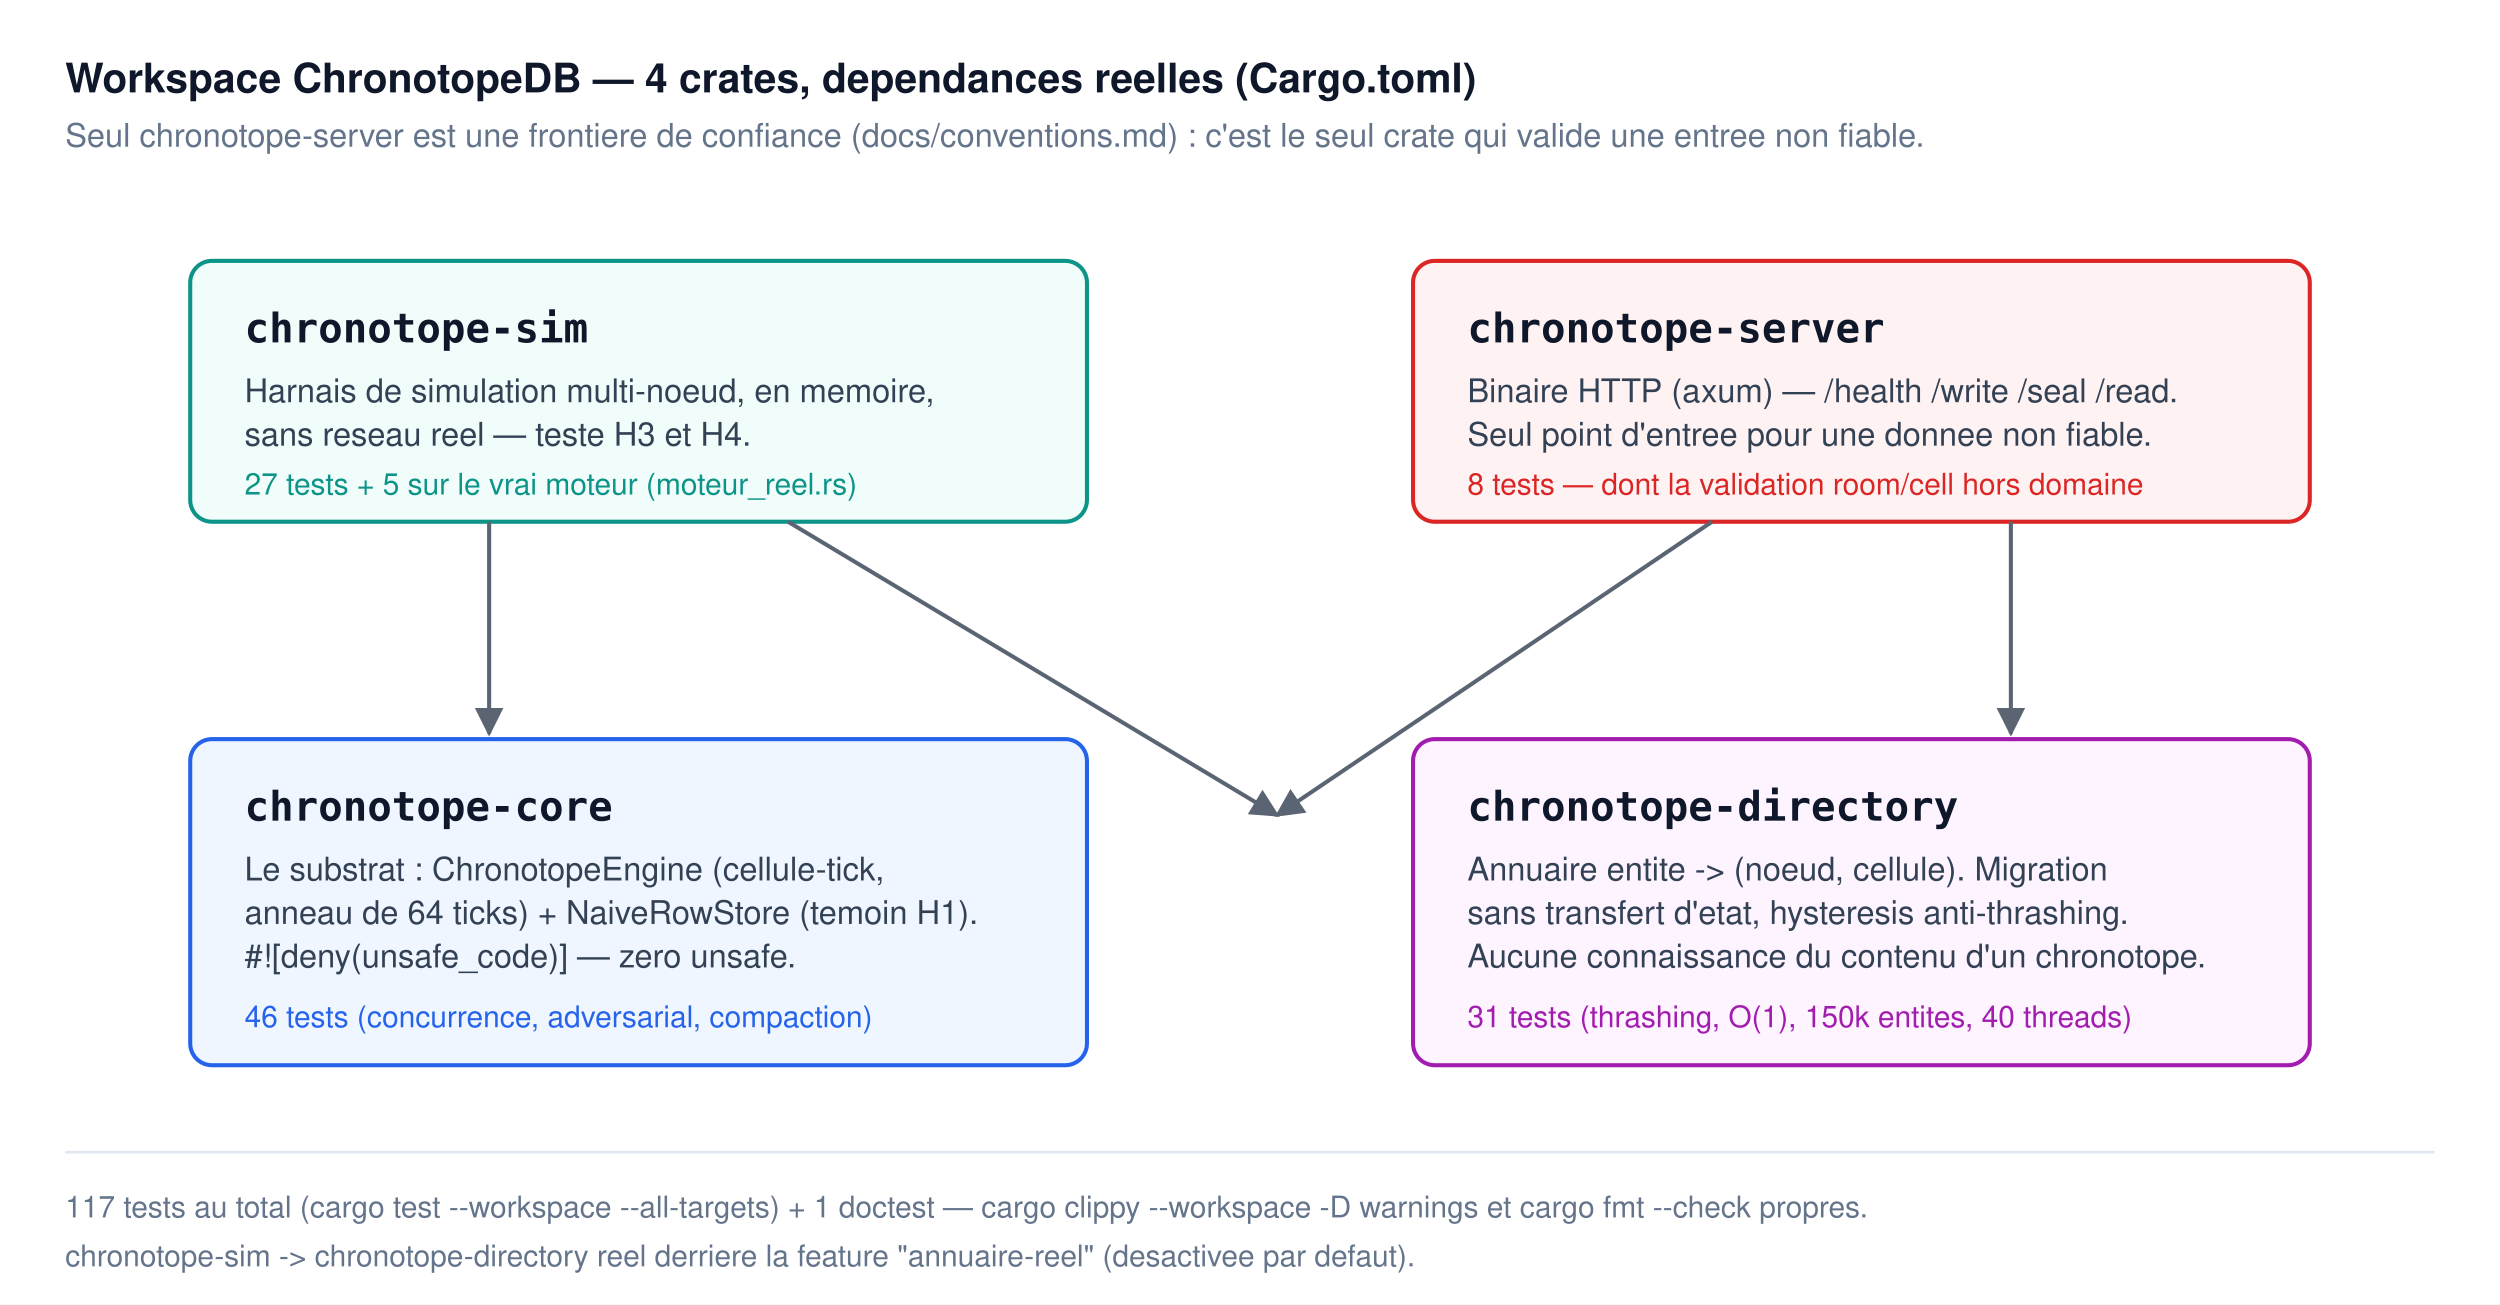
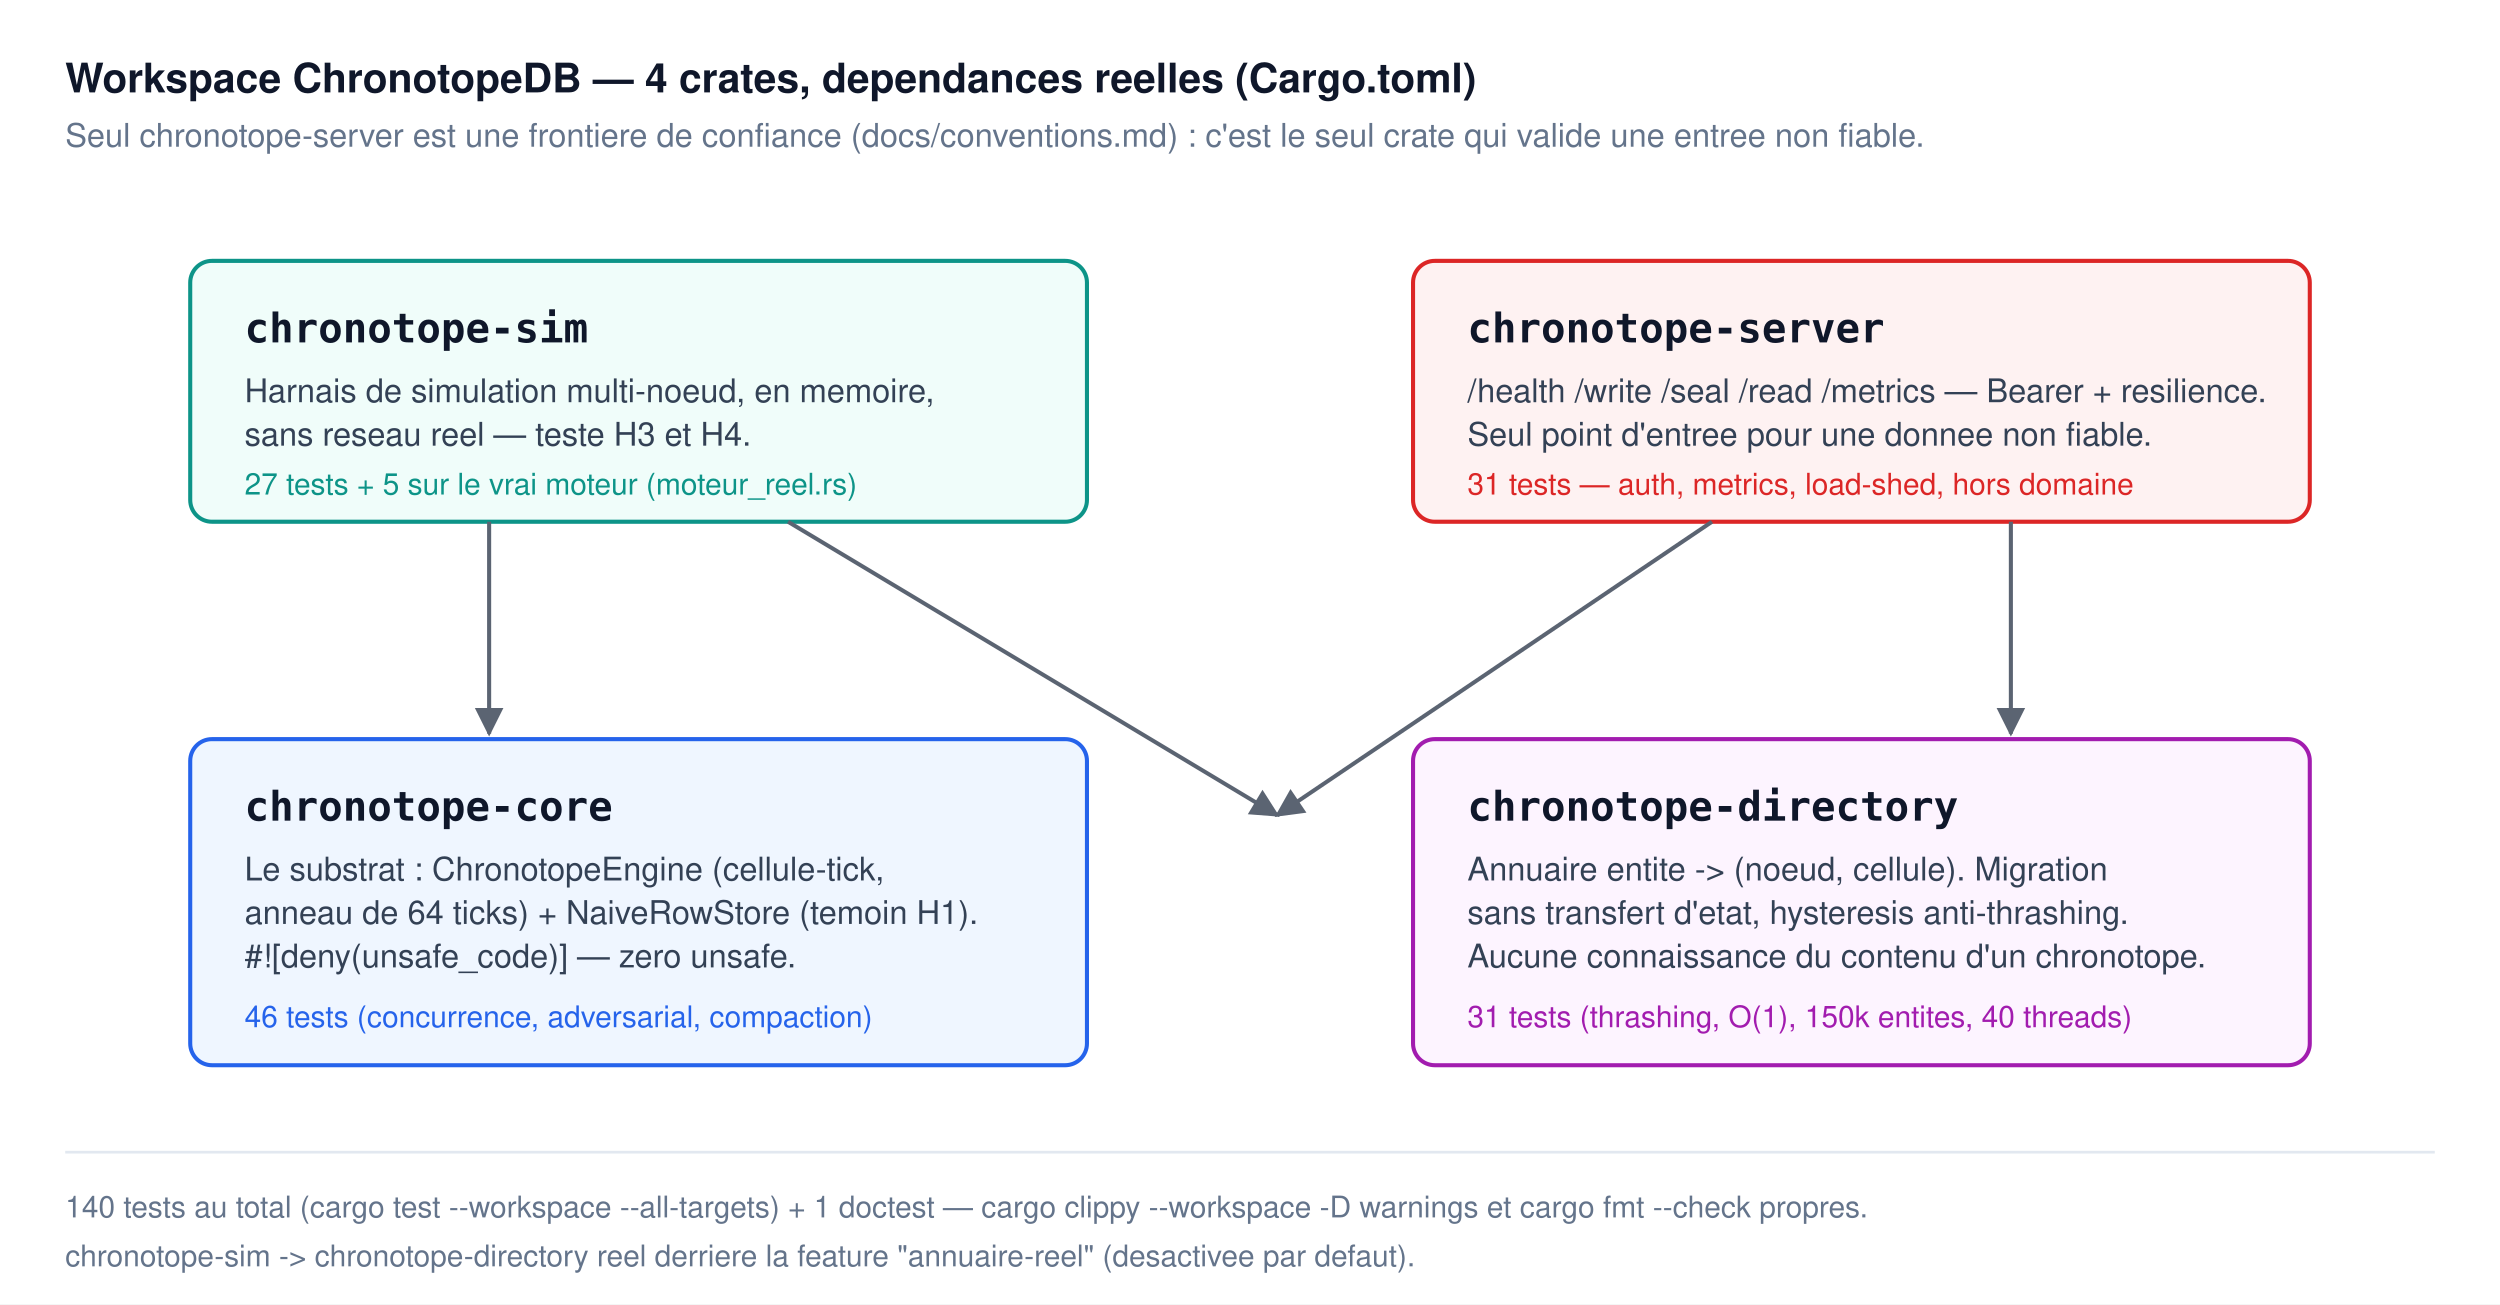
<svg xmlns="http://www.w3.org/2000/svg" viewBox="0 0 920 480" font-family="-apple-system,BlinkMacSystemFont,Segoe UI,Helvetica,Arial,sans-serif">
  <defs>
    <marker id="arrow" viewBox="0 0 10 10" refX="9" refY="5" markerWidth="7" markerHeight="7" orient="auto-start-reverse">
      <path d="M0,0 L10,5 L0,10 z" fill="#5b6472" />
    </marker>
  </defs>
  <rect x="0" y="0" width="920" height="480" fill="#ffffff" />
  <text x="24" y="34" font-size="15" font-weight="600" fill="#0f172a">Workspace ChronotopeDB — 4 crates, dependances reelles (Cargo.toml)</text>
  <text x="24" y="54" font-size="12" fill="#64748b">Seul chronotope-server est une frontiere de confiance (docs/conventions.md) : c'est le seul crate qui valide une entree non fiable.</text>
  <rect x="70" y="96" width="330" height="96" rx="8" fill="#f0fdfa" stroke="#0d9488" stroke-width="1.5" />
  <text x="90" y="126" font-size="15" font-weight="700" fill="#0f172a" font-family="Consolas,Menlo,monospace">chronotope-sim</text>
  <text x="90" y="148" font-size="12" fill="#334155">Harnais de simulation multi-noeud, en memoire,</text>
  <text x="90" y="164" font-size="12" fill="#334155">sans reseau reel — teste H3 et H4.</text>
  <text x="90" y="182" font-size="11" fill="#0d9488">27 tests + 5 sur le vrai moteur (moteur_reel.rs)</text>
  <rect x="520" y="96" width="330" height="96" rx="8" fill="#fef2f2" stroke="#dc2626" stroke-width="1.5" />
  <text x="540" y="126" font-size="15" font-weight="700" fill="#0f172a" font-family="Consolas,Menlo,monospace">chronotope-server</text>
-   <text x="540" y="148" font-size="12" fill="#334155">Binaire HTTP (axum) — /health /write /seal /read.</text>
+   <text x="540" y="148" font-size="12" fill="#334155">/health /write /seal /read /metrics — Bearer + resilience.</text>
  <text x="540" y="164" font-size="12" fill="#334155">Seul point d'entree pour une donnee non fiable.</text>
-   <text x="540" y="182" font-size="11" fill="#dc2626">8 tests — dont la validation room/cell hors domaine</text>
+   <text x="540" y="182" font-size="11" fill="#dc2626">31 tests — auth, metrics, load-shed, hors domaine</text>
  <path d="M180,192 L180,270" stroke="#5b6472" stroke-width="1.5" marker-end="url(#arrow)" />
  <path d="M290,192 L470,300" stroke="#5b6472" stroke-width="1.5" marker-end="url(#arrow)" />
  <path d="M630,192 L470,300" stroke="#5b6472" stroke-width="1.5" marker-end="url(#arrow)" />
  <path d="M740,192 L740,270" stroke="#5b6472" stroke-width="1.5" marker-end="url(#arrow)" />
  <rect x="70" y="272" width="330" height="120" rx="8" fill="#eff6ff" stroke="#2563eb" stroke-width="1.5" />
  <text x="90" y="302" font-size="15" font-weight="700" fill="#0f172a" font-family="Consolas,Menlo,monospace">chronotope-core</text>
  <text x="90" y="324" font-size="12" fill="#334155">Le substrat : ChronotopeEngine (cellule-tick,</text>
  <text x="90" y="340" font-size="12" fill="#334155">anneau de 64 ticks) + NaiveRowStore (temoin H1).</text>
  <text x="90" y="356" font-size="12" fill="#334155">#![deny(unsafe_code)] — zero unsafe.</text>
  <text x="90" y="378" font-size="11" fill="#2563eb">46 tests (concurrence, adversarial, compaction)</text>
  <rect x="520" y="272" width="330" height="120" rx="8" fill="#fdf4ff" stroke="#a21caf" stroke-width="1.5" />
  <text x="540" y="302" font-size="15" font-weight="700" fill="#0f172a" font-family="Consolas,Menlo,monospace">chronotope-directory</text>
  <text x="540" y="324" font-size="12" fill="#334155">Annuaire entite -&gt; (noeud, cellule). Migration</text>
  <text x="540" y="340" font-size="12" fill="#334155">sans transfert d'etat, hysteresis anti-thrashing.</text>
  <text x="540" y="356" font-size="12" fill="#334155">Aucune connaissance du contenu d'un chronotope.</text>
  <text x="540" y="378" font-size="11" fill="#a21caf">31 tests (thrashing, O(1), 150k entites, 40 threads)</text>
  <line x1="24" y1="424" x2="896" y2="424" stroke="#e2e8f0" />
-   <text x="24" y="448" font-size="11" fill="#64748b">117 tests au total (cargo test --workspace --all-targets) + 1 doctest — cargo clippy --workspace -D warnings et cargo fmt --check propres.</text>
+   <text x="24" y="448" font-size="11" fill="#64748b">140 tests au total (cargo test --workspace --all-targets) + 1 doctest — cargo clippy --workspace -D warnings et cargo fmt --check propres.</text>
  <text x="24" y="466" font-size="11" fill="#64748b">chronotope-sim -&gt; chronotope-directory reel derriere la feature "annuaire-reel" (desactivee par defaut).</text>
</svg>
